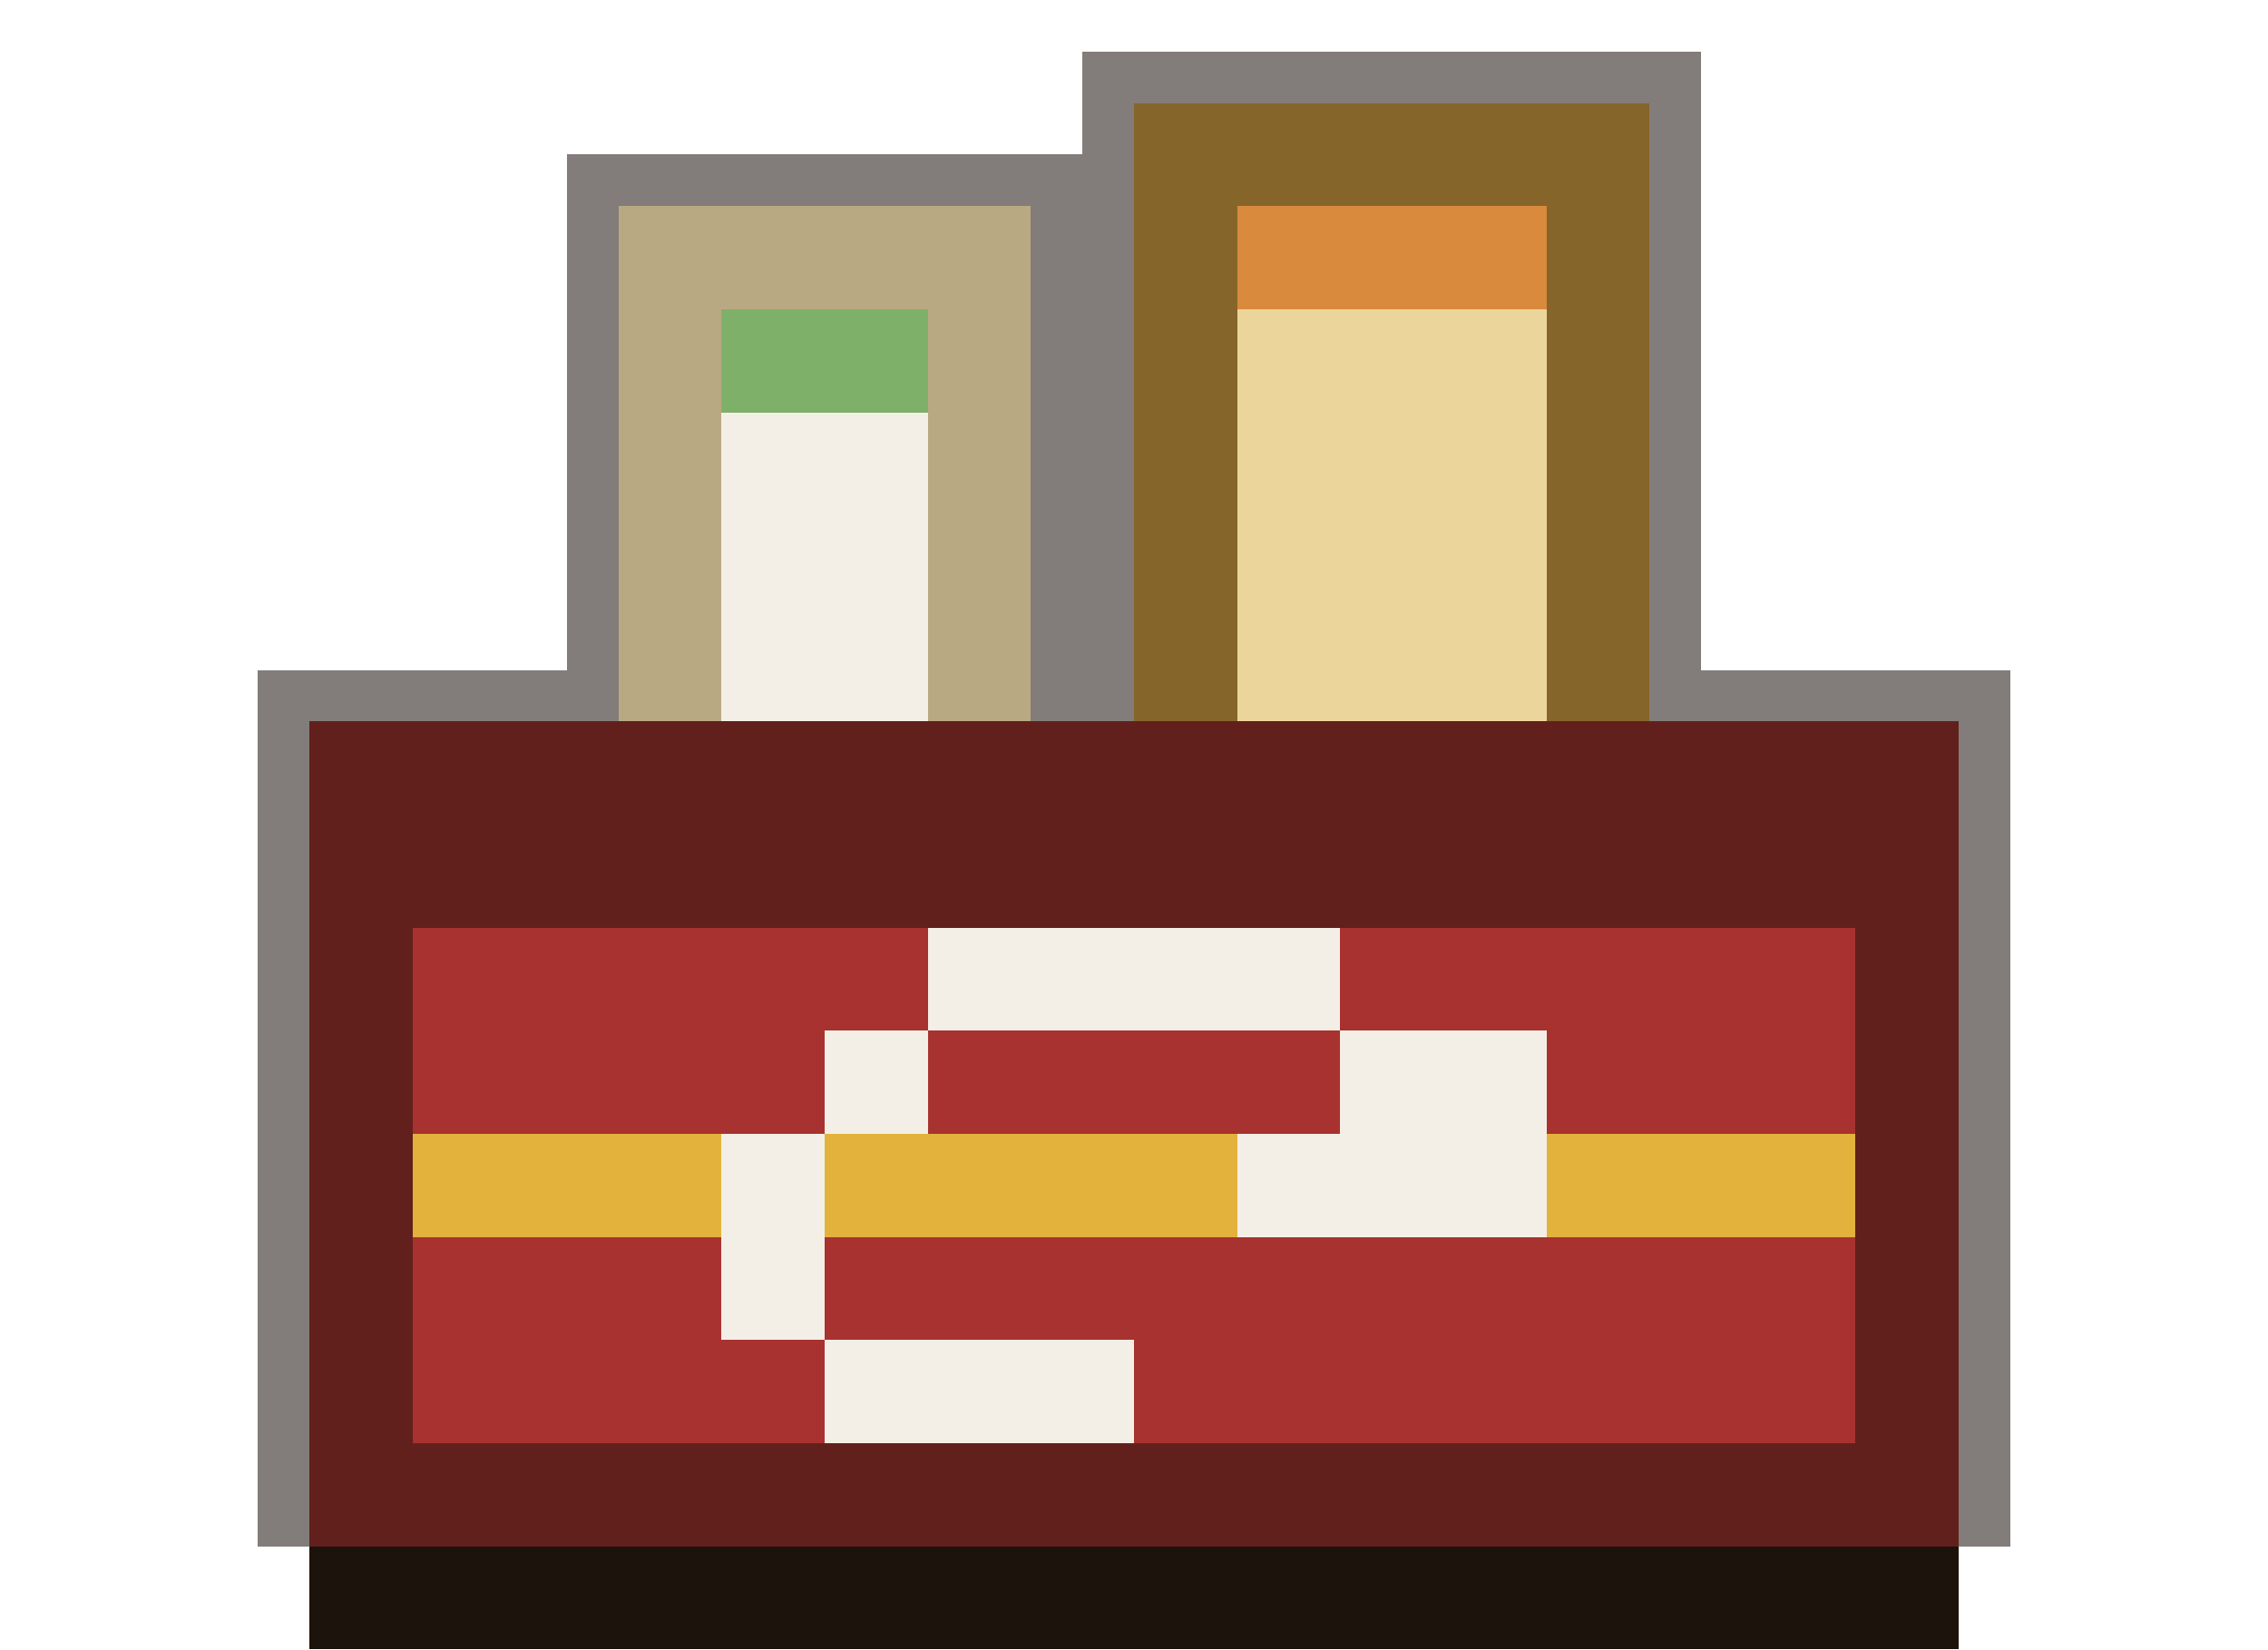
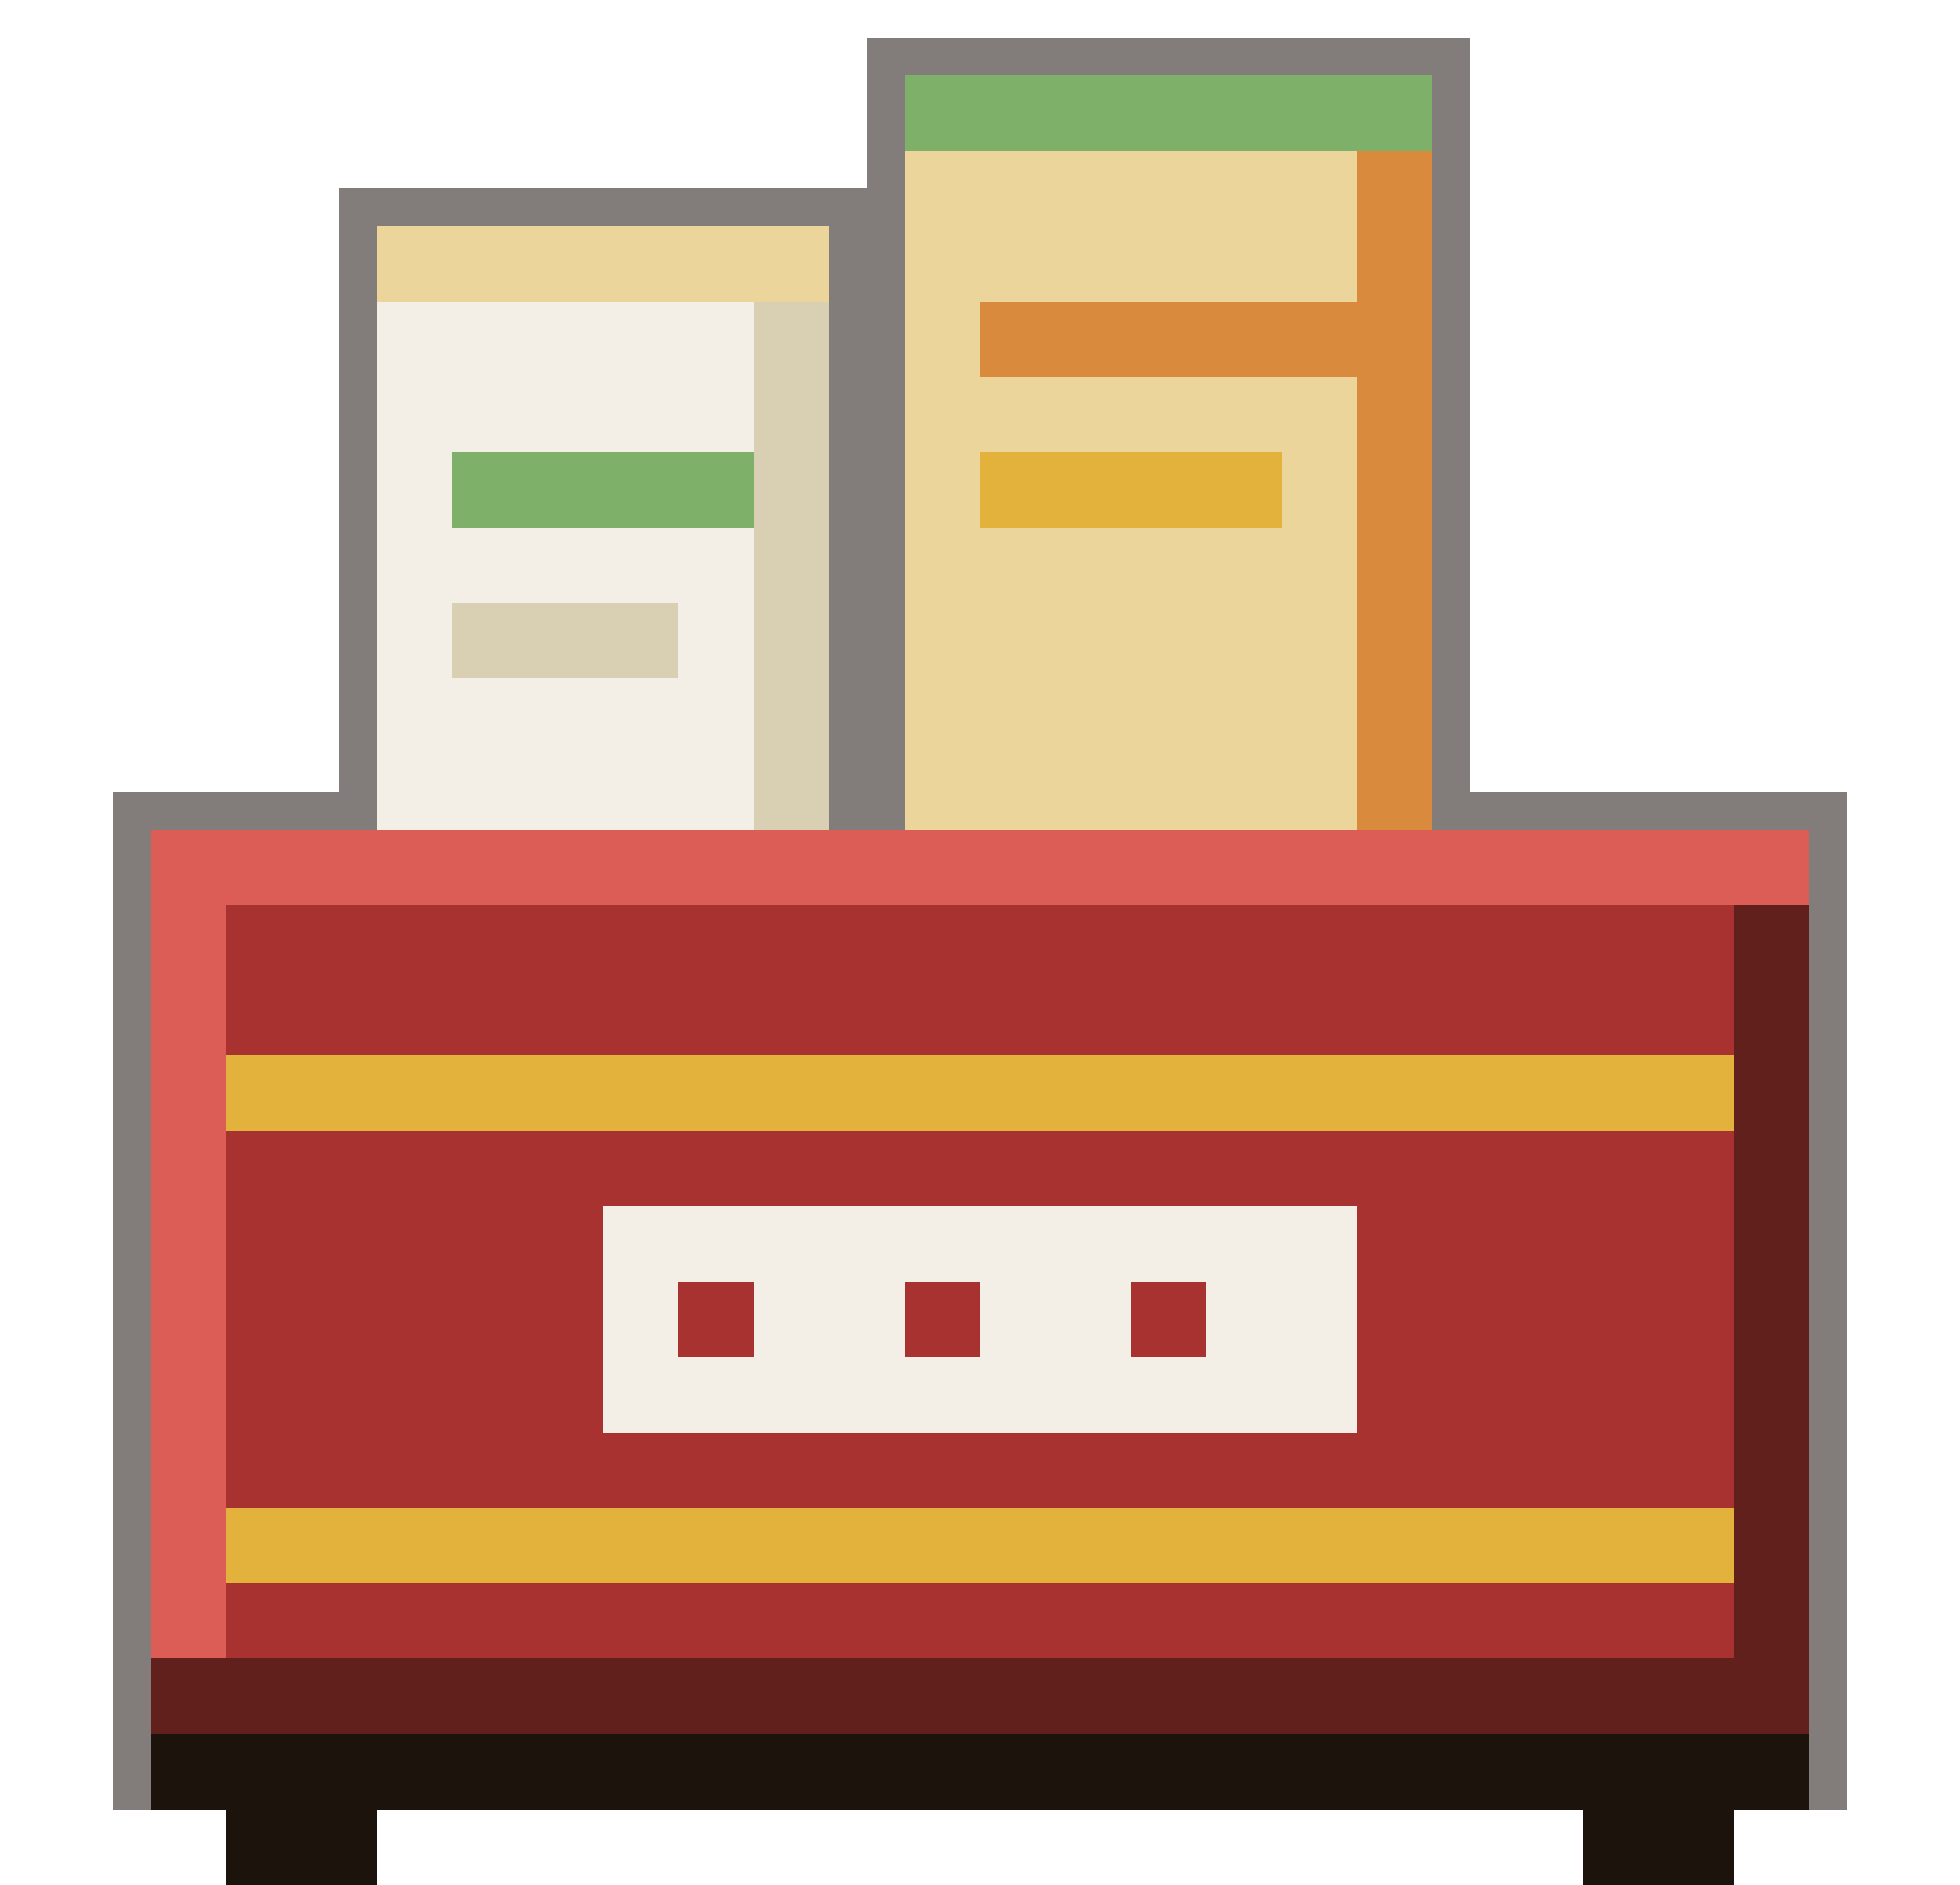
- <svg xmlns="http://www.w3.org/2000/svg" viewBox="0 0 44 32" width="88" height="64" shape-rendering="crispEdges">
-   <rect x="21" y="1" width="12" height="1" fill="#1b130c" opacity="0.55" />
-   <rect x="21" y="2" width="1" height="1" fill="#1b130c" opacity="0.55" />
-   <rect x="22" y="2" width="10" height="1" fill="#86652a" />
-   <rect x="32" y="2" width="1" height="1" fill="#1b130c" opacity="0.55" />
-   <rect x="11" y="3" width="11" height="1" fill="#1b130c" opacity="0.55" />
-   <rect x="22" y="3" width="10" height="1" fill="#86652a" />
-   <rect x="32" y="3" width="1" height="1" fill="#1b130c" opacity="0.55" />
-   <rect x="11" y="4" width="1" height="1" fill="#1b130c" opacity="0.55" />
-   <rect x="12" y="4" width="8" height="1" fill="#b9a982" />
-   <rect x="20" y="4" width="2" height="1" fill="#1b130c" opacity="0.55" />
-   <rect x="22" y="4" width="2" height="1" fill="#86652a" />
-   <rect x="24" y="4" width="6" height="1" fill="#d98a3d" />
-   <rect x="30" y="4" width="2" height="1" fill="#86652a" />
-   <rect x="32" y="4" width="1" height="1" fill="#1b130c" opacity="0.55" />
-   <rect x="11" y="5" width="1" height="1" fill="#1b130c" opacity="0.55" />
-   <rect x="12" y="5" width="8" height="1" fill="#b9a982" />
-   <rect x="20" y="5" width="2" height="1" fill="#1b130c" opacity="0.55" />
-   <rect x="22" y="5" width="2" height="1" fill="#86652a" />
-   <rect x="24" y="5" width="6" height="1" fill="#d98a3d" />
-   <rect x="30" y="5" width="2" height="1" fill="#86652a" />
-   <rect x="32" y="5" width="1" height="1" fill="#1b130c" opacity="0.55" />
-   <rect x="11" y="6" width="1" height="1" fill="#1b130c" opacity="0.55" />
-   <rect x="12" y="6" width="2" height="1" fill="#b9a982" />
-   <rect x="14" y="6" width="4" height="1" fill="#7fb069" />
-   <rect x="18" y="6" width="2" height="1" fill="#b9a982" />
-   <rect x="20" y="6" width="2" height="1" fill="#1b130c" opacity="0.55" />
-   <rect x="22" y="6" width="2" height="1" fill="#86652a" />
-   <rect x="24" y="6" width="6" height="1" fill="#ecd59a" />
-   <rect x="30" y="6" width="2" height="1" fill="#86652a" />
-   <rect x="32" y="6" width="1" height="1" fill="#1b130c" opacity="0.55" />
-   <rect x="11" y="7" width="1" height="1" fill="#1b130c" opacity="0.55" />
-   <rect x="12" y="7" width="2" height="1" fill="#b9a982" />
-   <rect x="14" y="7" width="4" height="1" fill="#7fb069" />
-   <rect x="18" y="7" width="2" height="1" fill="#b9a982" />
-   <rect x="20" y="7" width="2" height="1" fill="#1b130c" opacity="0.55" />
-   <rect x="22" y="7" width="2" height="1" fill="#86652a" />
-   <rect x="24" y="7" width="6" height="1" fill="#ecd59a" />
-   <rect x="30" y="7" width="2" height="1" fill="#86652a" />
-   <rect x="32" y="7" width="1" height="1" fill="#1b130c" opacity="0.55" />
-   <rect x="11" y="8" width="1" height="1" fill="#1b130c" opacity="0.55" />
-   <rect x="12" y="8" width="2" height="1" fill="#b9a982" />
-   <rect x="14" y="8" width="4" height="1" fill="#f4efe6" />
-   <rect x="18" y="8" width="2" height="1" fill="#b9a982" />
-   <rect x="20" y="8" width="2" height="1" fill="#1b130c" opacity="0.55" />
-   <rect x="22" y="8" width="2" height="1" fill="#86652a" />
-   <rect x="24" y="8" width="6" height="1" fill="#ecd59a" />
-   <rect x="30" y="8" width="2" height="1" fill="#86652a" />
-   <rect x="32" y="8" width="1" height="1" fill="#1b130c" opacity="0.55" />
-   <rect x="11" y="9" width="1" height="1" fill="#1b130c" opacity="0.55" />
-   <rect x="12" y="9" width="2" height="1" fill="#b9a982" />
-   <rect x="14" y="9" width="4" height="1" fill="#f4efe6" />
-   <rect x="18" y="9" width="2" height="1" fill="#b9a982" />
-   <rect x="20" y="9" width="2" height="1" fill="#1b130c" opacity="0.55" />
-   <rect x="22" y="9" width="2" height="1" fill="#86652a" />
-   <rect x="24" y="9" width="6" height="1" fill="#ecd59a" />
-   <rect x="30" y="9" width="2" height="1" fill="#86652a" />
-   <rect x="32" y="9" width="1" height="1" fill="#1b130c" opacity="0.55" />
-   <rect x="11" y="10" width="1" height="1" fill="#1b130c" opacity="0.55" />
-   <rect x="12" y="10" width="2" height="1" fill="#b9a982" />
-   <rect x="14" y="10" width="4" height="1" fill="#f4efe6" />
-   <rect x="18" y="10" width="2" height="1" fill="#b9a982" />
-   <rect x="20" y="10" width="2" height="1" fill="#1b130c" opacity="0.55" />
-   <rect x="22" y="10" width="2" height="1" fill="#86652a" />
-   <rect x="24" y="10" width="6" height="1" fill="#ecd59a" />
-   <rect x="30" y="10" width="2" height="1" fill="#86652a" />
-   <rect x="32" y="10" width="1" height="1" fill="#1b130c" opacity="0.55" />
-   <rect x="11" y="11" width="1" height="1" fill="#1b130c" opacity="0.55" />
-   <rect x="12" y="11" width="2" height="1" fill="#b9a982" />
-   <rect x="14" y="11" width="4" height="1" fill="#f4efe6" />
-   <rect x="18" y="11" width="2" height="1" fill="#b9a982" />
-   <rect x="20" y="11" width="2" height="1" fill="#1b130c" opacity="0.55" />
-   <rect x="22" y="11" width="2" height="1" fill="#86652a" />
-   <rect x="24" y="11" width="6" height="1" fill="#ecd59a" />
-   <rect x="30" y="11" width="2" height="1" fill="#86652a" />
-   <rect x="32" y="11" width="1" height="1" fill="#1b130c" opacity="0.55" />
-   <rect x="11" y="12" width="1" height="1" fill="#1b130c" opacity="0.55" />
-   <rect x="12" y="12" width="2" height="1" fill="#b9a982" />
-   <rect x="14" y="12" width="4" height="1" fill="#f4efe6" />
-   <rect x="18" y="12" width="2" height="1" fill="#b9a982" />
-   <rect x="20" y="12" width="2" height="1" fill="#1b130c" opacity="0.55" />
-   <rect x="22" y="12" width="2" height="1" fill="#86652a" />
-   <rect x="24" y="12" width="6" height="1" fill="#ecd59a" />
-   <rect x="30" y="12" width="2" height="1" fill="#86652a" />
-   <rect x="32" y="12" width="1" height="1" fill="#1b130c" opacity="0.55" />
-   <rect x="5" y="13" width="7" height="1" fill="#1b130c" opacity="0.55" />
-   <rect x="12" y="13" width="2" height="1" fill="#b9a982" />
-   <rect x="14" y="13" width="4" height="1" fill="#f4efe6" />
-   <rect x="18" y="13" width="2" height="1" fill="#b9a982" />
-   <rect x="20" y="13" width="2" height="1" fill="#1b130c" opacity="0.55" />
-   <rect x="22" y="13" width="2" height="1" fill="#86652a" />
-   <rect x="24" y="13" width="6" height="1" fill="#ecd59a" />
-   <rect x="30" y="13" width="2" height="1" fill="#86652a" />
-   <rect x="32" y="13" width="7" height="1" fill="#1b130c" opacity="0.55" />
-   <rect x="5" y="14" width="1" height="1" fill="#1b130c" opacity="0.55" />
-   <rect x="6" y="14" width="32" height="1" fill="#62201c" />
+ <svg xmlns="http://www.w3.org/2000/svg" viewBox="0 0 52 50" width="104" height="100" shape-rendering="crispEdges">
+   <rect x="23" y="1" width="16" height="1" fill="#1b130c" opacity="0.55" />
+   <rect x="23" y="2" width="1" height="1" fill="#1b130c" opacity="0.55" />
+   <rect x="24" y="2" width="14" height="1" fill="#7fb069" />
+   <rect x="38" y="2" width="1" height="1" fill="#1b130c" opacity="0.55" />
+   <rect x="23" y="3" width="1" height="1" fill="#1b130c" opacity="0.55" />
+   <rect x="24" y="3" width="14" height="1" fill="#7fb069" />
+   <rect x="38" y="3" width="1" height="1" fill="#1b130c" opacity="0.55" />
+   <rect x="23" y="4" width="1" height="1" fill="#1b130c" opacity="0.55" />
+   <rect x="24" y="4" width="12" height="1" fill="#ecd59a" />
+   <rect x="36" y="4" width="2" height="1" fill="#d98a3d" />
+   <rect x="38" y="4" width="1" height="1" fill="#1b130c" opacity="0.55" />
+   <rect x="9" y="5" width="15" height="1" fill="#1b130c" opacity="0.55" />
+   <rect x="24" y="5" width="12" height="1" fill="#ecd59a" />
+   <rect x="36" y="5" width="2" height="1" fill="#d98a3d" />
+   <rect x="38" y="5" width="1" height="1" fill="#1b130c" opacity="0.55" />
+   <rect x="9" y="6" width="1" height="1" fill="#1b130c" opacity="0.55" />
+   <rect x="10" y="6" width="12" height="1" fill="#ecd59a" />
+   <rect x="22" y="6" width="2" height="1" fill="#1b130c" opacity="0.55" />
+   <rect x="24" y="6" width="12" height="1" fill="#ecd59a" />
+   <rect x="36" y="6" width="2" height="1" fill="#d98a3d" />
+   <rect x="38" y="6" width="1" height="1" fill="#1b130c" opacity="0.55" />
+   <rect x="9" y="7" width="1" height="1" fill="#1b130c" opacity="0.55" />
+   <rect x="10" y="7" width="12" height="1" fill="#ecd59a" />
+   <rect x="22" y="7" width="2" height="1" fill="#1b130c" opacity="0.55" />
+   <rect x="24" y="7" width="12" height="1" fill="#ecd59a" />
+   <rect x="36" y="7" width="2" height="1" fill="#d98a3d" />
+   <rect x="38" y="7" width="1" height="1" fill="#1b130c" opacity="0.55" />
+   <rect x="9" y="8" width="1" height="1" fill="#1b130c" opacity="0.55" />
+   <rect x="10" y="8" width="10" height="1" fill="#f4efe6" />
+   <rect x="20" y="8" width="2" height="1" fill="#d9cfb2" />
+   <rect x="22" y="8" width="2" height="1" fill="#1b130c" opacity="0.55" />
+   <rect x="24" y="8" width="2" height="1" fill="#ecd59a" />
+   <rect x="26" y="8" width="12" height="1" fill="#d98a3d" />
+   <rect x="38" y="8" width="1" height="1" fill="#1b130c" opacity="0.55" />
+   <rect x="9" y="9" width="1" height="1" fill="#1b130c" opacity="0.55" />
+   <rect x="10" y="9" width="10" height="1" fill="#f4efe6" />
+   <rect x="20" y="9" width="2" height="1" fill="#d9cfb2" />
+   <rect x="22" y="9" width="2" height="1" fill="#1b130c" opacity="0.55" />
+   <rect x="24" y="9" width="2" height="1" fill="#ecd59a" />
+   <rect x="26" y="9" width="12" height="1" fill="#d98a3d" />
+   <rect x="38" y="9" width="1" height="1" fill="#1b130c" opacity="0.55" />
+   <rect x="9" y="10" width="1" height="1" fill="#1b130c" opacity="0.55" />
+   <rect x="10" y="10" width="10" height="1" fill="#f4efe6" />
+   <rect x="20" y="10" width="2" height="1" fill="#d9cfb2" />
+   <rect x="22" y="10" width="2" height="1" fill="#1b130c" opacity="0.55" />
+   <rect x="24" y="10" width="12" height="1" fill="#ecd59a" />
+   <rect x="36" y="10" width="2" height="1" fill="#d98a3d" />
+   <rect x="38" y="10" width="1" height="1" fill="#1b130c" opacity="0.55" />
+   <rect x="9" y="11" width="1" height="1" fill="#1b130c" opacity="0.55" />
+   <rect x="10" y="11" width="10" height="1" fill="#f4efe6" />
+   <rect x="20" y="11" width="2" height="1" fill="#d9cfb2" />
+   <rect x="22" y="11" width="2" height="1" fill="#1b130c" opacity="0.55" />
+   <rect x="24" y="11" width="12" height="1" fill="#ecd59a" />
+   <rect x="36" y="11" width="2" height="1" fill="#d98a3d" />
+   <rect x="38" y="11" width="1" height="1" fill="#1b130c" opacity="0.55" />
+   <rect x="9" y="12" width="1" height="1" fill="#1b130c" opacity="0.55" />
+   <rect x="10" y="12" width="2" height="1" fill="#f4efe6" />
+   <rect x="12" y="12" width="8" height="1" fill="#7fb069" />
+   <rect x="20" y="12" width="2" height="1" fill="#d9cfb2" />
+   <rect x="22" y="12" width="2" height="1" fill="#1b130c" opacity="0.55" />
+   <rect x="24" y="12" width="2" height="1" fill="#ecd59a" />
+   <rect x="26" y="12" width="8" height="1" fill="#e3b23c" />
+   <rect x="34" y="12" width="2" height="1" fill="#ecd59a" />
+   <rect x="36" y="12" width="2" height="1" fill="#d98a3d" />
+   <rect x="38" y="12" width="1" height="1" fill="#1b130c" opacity="0.55" />
+   <rect x="9" y="13" width="1" height="1" fill="#1b130c" opacity="0.55" />
+   <rect x="10" y="13" width="2" height="1" fill="#f4efe6" />
+   <rect x="12" y="13" width="8" height="1" fill="#7fb069" />
+   <rect x="20" y="13" width="2" height="1" fill="#d9cfb2" />
+   <rect x="22" y="13" width="2" height="1" fill="#1b130c" opacity="0.55" />
+   <rect x="24" y="13" width="2" height="1" fill="#ecd59a" />
+   <rect x="26" y="13" width="8" height="1" fill="#e3b23c" />
+   <rect x="34" y="13" width="2" height="1" fill="#ecd59a" />
+   <rect x="36" y="13" width="2" height="1" fill="#d98a3d" />
+   <rect x="38" y="13" width="1" height="1" fill="#1b130c" opacity="0.55" />
+   <rect x="9" y="14" width="1" height="1" fill="#1b130c" opacity="0.55" />
+   <rect x="10" y="14" width="10" height="1" fill="#f4efe6" />
+   <rect x="20" y="14" width="2" height="1" fill="#d9cfb2" />
+   <rect x="22" y="14" width="2" height="1" fill="#1b130c" opacity="0.55" />
+   <rect x="24" y="14" width="12" height="1" fill="#ecd59a" />
+   <rect x="36" y="14" width="2" height="1" fill="#d98a3d" />
  <rect x="38" y="14" width="1" height="1" fill="#1b130c" opacity="0.55" />
-   <rect x="5" y="15" width="1" height="1" fill="#1b130c" opacity="0.55" />
-   <rect x="6" y="15" width="32" height="1" fill="#62201c" />
+   <rect x="9" y="15" width="1" height="1" fill="#1b130c" opacity="0.55" />
+   <rect x="10" y="15" width="10" height="1" fill="#f4efe6" />
+   <rect x="20" y="15" width="2" height="1" fill="#d9cfb2" />
+   <rect x="22" y="15" width="2" height="1" fill="#1b130c" opacity="0.55" />
+   <rect x="24" y="15" width="12" height="1" fill="#ecd59a" />
+   <rect x="36" y="15" width="2" height="1" fill="#d98a3d" />
  <rect x="38" y="15" width="1" height="1" fill="#1b130c" opacity="0.55" />
-   <rect x="5" y="16" width="1" height="1" fill="#1b130c" opacity="0.55" />
-   <rect x="6" y="16" width="32" height="1" fill="#62201c" />
+   <rect x="9" y="16" width="1" height="1" fill="#1b130c" opacity="0.55" />
+   <rect x="10" y="16" width="2" height="1" fill="#f4efe6" />
+   <rect x="12" y="16" width="6" height="1" fill="#d9cfb2" />
+   <rect x="18" y="16" width="2" height="1" fill="#f4efe6" />
+   <rect x="20" y="16" width="2" height="1" fill="#d9cfb2" />
+   <rect x="22" y="16" width="2" height="1" fill="#1b130c" opacity="0.55" />
+   <rect x="24" y="16" width="12" height="1" fill="#ecd59a" />
+   <rect x="36" y="16" width="2" height="1" fill="#d98a3d" />
  <rect x="38" y="16" width="1" height="1" fill="#1b130c" opacity="0.55" />
-   <rect x="5" y="17" width="1" height="1" fill="#1b130c" opacity="0.55" />
-   <rect x="6" y="17" width="32" height="1" fill="#62201c" />
+   <rect x="9" y="17" width="1" height="1" fill="#1b130c" opacity="0.55" />
+   <rect x="10" y="17" width="2" height="1" fill="#f4efe6" />
+   <rect x="12" y="17" width="6" height="1" fill="#d9cfb2" />
+   <rect x="18" y="17" width="2" height="1" fill="#f4efe6" />
+   <rect x="20" y="17" width="2" height="1" fill="#d9cfb2" />
+   <rect x="22" y="17" width="2" height="1" fill="#1b130c" opacity="0.55" />
+   <rect x="24" y="17" width="12" height="1" fill="#ecd59a" />
+   <rect x="36" y="17" width="2" height="1" fill="#d98a3d" />
  <rect x="38" y="17" width="1" height="1" fill="#1b130c" opacity="0.55" />
-   <rect x="5" y="18" width="1" height="1" fill="#1b130c" opacity="0.55" />
-   <rect x="6" y="18" width="2" height="1" fill="#62201c" />
-   <rect x="8" y="18" width="10" height="1" fill="#a8322f" />
-   <rect x="18" y="18" width="8" height="1" fill="#f4efe6" />
-   <rect x="26" y="18" width="10" height="1" fill="#a8322f" />
-   <rect x="36" y="18" width="2" height="1" fill="#62201c" />
+   <rect x="9" y="18" width="1" height="1" fill="#1b130c" opacity="0.55" />
+   <rect x="10" y="18" width="10" height="1" fill="#f4efe6" />
+   <rect x="20" y="18" width="2" height="1" fill="#d9cfb2" />
+   <rect x="22" y="18" width="2" height="1" fill="#1b130c" opacity="0.55" />
+   <rect x="24" y="18" width="12" height="1" fill="#ecd59a" />
+   <rect x="36" y="18" width="2" height="1" fill="#d98a3d" />
  <rect x="38" y="18" width="1" height="1" fill="#1b130c" opacity="0.55" />
-   <rect x="5" y="19" width="1" height="1" fill="#1b130c" opacity="0.55" />
-   <rect x="6" y="19" width="2" height="1" fill="#62201c" />
-   <rect x="8" y="19" width="10" height="1" fill="#a8322f" />
-   <rect x="18" y="19" width="8" height="1" fill="#f4efe6" />
-   <rect x="26" y="19" width="10" height="1" fill="#a8322f" />
-   <rect x="36" y="19" width="2" height="1" fill="#62201c" />
+   <rect x="9" y="19" width="1" height="1" fill="#1b130c" opacity="0.55" />
+   <rect x="10" y="19" width="10" height="1" fill="#f4efe6" />
+   <rect x="20" y="19" width="2" height="1" fill="#d9cfb2" />
+   <rect x="22" y="19" width="2" height="1" fill="#1b130c" opacity="0.55" />
+   <rect x="24" y="19" width="12" height="1" fill="#ecd59a" />
+   <rect x="36" y="19" width="2" height="1" fill="#d98a3d" />
  <rect x="38" y="19" width="1" height="1" fill="#1b130c" opacity="0.55" />
-   <rect x="5" y="20" width="1" height="1" fill="#1b130c" opacity="0.55" />
-   <rect x="6" y="20" width="2" height="1" fill="#62201c" />
-   <rect x="8" y="20" width="8" height="1" fill="#a8322f" />
-   <rect x="16" y="20" width="2" height="1" fill="#f4efe6" />
-   <rect x="18" y="20" width="8" height="1" fill="#a8322f" />
-   <rect x="26" y="20" width="4" height="1" fill="#f4efe6" />
-   <rect x="30" y="20" width="6" height="1" fill="#a8322f" />
-   <rect x="36" y="20" width="2" height="1" fill="#62201c" />
+   <rect x="9" y="20" width="1" height="1" fill="#1b130c" opacity="0.55" />
+   <rect x="10" y="20" width="10" height="1" fill="#f4efe6" />
+   <rect x="20" y="20" width="2" height="1" fill="#d9cfb2" />
+   <rect x="22" y="20" width="2" height="1" fill="#1b130c" opacity="0.55" />
+   <rect x="24" y="20" width="12" height="1" fill="#ecd59a" />
+   <rect x="36" y="20" width="2" height="1" fill="#d98a3d" />
  <rect x="38" y="20" width="1" height="1" fill="#1b130c" opacity="0.55" />
-   <rect x="5" y="21" width="1" height="1" fill="#1b130c" opacity="0.55" />
-   <rect x="6" y="21" width="2" height="1" fill="#62201c" />
-   <rect x="8" y="21" width="8" height="1" fill="#a8322f" />
-   <rect x="16" y="21" width="2" height="1" fill="#f4efe6" />
-   <rect x="18" y="21" width="8" height="1" fill="#a8322f" />
-   <rect x="26" y="21" width="4" height="1" fill="#f4efe6" />
-   <rect x="30" y="21" width="6" height="1" fill="#a8322f" />
-   <rect x="36" y="21" width="2" height="1" fill="#62201c" />
-   <rect x="38" y="21" width="1" height="1" fill="#1b130c" opacity="0.55" />
-   <rect x="5" y="22" width="1" height="1" fill="#1b130c" opacity="0.55" />
-   <rect x="6" y="22" width="2" height="1" fill="#62201c" />
-   <rect x="8" y="22" width="6" height="1" fill="#e3b23c" />
-   <rect x="14" y="22" width="2" height="1" fill="#f4efe6" />
-   <rect x="16" y="22" width="8" height="1" fill="#e3b23c" />
-   <rect x="24" y="22" width="6" height="1" fill="#f4efe6" />
-   <rect x="30" y="22" width="6" height="1" fill="#e3b23c" />
-   <rect x="36" y="22" width="2" height="1" fill="#62201c" />
-   <rect x="38" y="22" width="1" height="1" fill="#1b130c" opacity="0.55" />
-   <rect x="5" y="23" width="1" height="1" fill="#1b130c" opacity="0.55" />
-   <rect x="6" y="23" width="2" height="1" fill="#62201c" />
-   <rect x="8" y="23" width="6" height="1" fill="#e3b23c" />
-   <rect x="14" y="23" width="2" height="1" fill="#f4efe6" />
-   <rect x="16" y="23" width="8" height="1" fill="#e3b23c" />
-   <rect x="24" y="23" width="6" height="1" fill="#f4efe6" />
-   <rect x="30" y="23" width="6" height="1" fill="#e3b23c" />
-   <rect x="36" y="23" width="2" height="1" fill="#62201c" />
-   <rect x="38" y="23" width="1" height="1" fill="#1b130c" opacity="0.55" />
-   <rect x="5" y="24" width="1" height="1" fill="#1b130c" opacity="0.55" />
-   <rect x="6" y="24" width="2" height="1" fill="#62201c" />
-   <rect x="8" y="24" width="6" height="1" fill="#a8322f" />
-   <rect x="14" y="24" width="2" height="1" fill="#f4efe6" />
-   <rect x="16" y="24" width="20" height="1" fill="#a8322f" />
-   <rect x="36" y="24" width="2" height="1" fill="#62201c" />
-   <rect x="38" y="24" width="1" height="1" fill="#1b130c" opacity="0.55" />
-   <rect x="5" y="25" width="1" height="1" fill="#1b130c" opacity="0.55" />
-   <rect x="6" y="25" width="2" height="1" fill="#62201c" />
-   <rect x="8" y="25" width="6" height="1" fill="#a8322f" />
-   <rect x="14" y="25" width="2" height="1" fill="#f4efe6" />
-   <rect x="16" y="25" width="20" height="1" fill="#a8322f" />
-   <rect x="36" y="25" width="2" height="1" fill="#62201c" />
-   <rect x="38" y="25" width="1" height="1" fill="#1b130c" opacity="0.55" />
-   <rect x="5" y="26" width="1" height="1" fill="#1b130c" opacity="0.55" />
-   <rect x="6" y="26" width="2" height="1" fill="#62201c" />
-   <rect x="8" y="26" width="8" height="1" fill="#a8322f" />
-   <rect x="16" y="26" width="6" height="1" fill="#f4efe6" />
-   <rect x="22" y="26" width="14" height="1" fill="#a8322f" />
-   <rect x="36" y="26" width="2" height="1" fill="#62201c" />
-   <rect x="38" y="26" width="1" height="1" fill="#1b130c" opacity="0.55" />
-   <rect x="5" y="27" width="1" height="1" fill="#1b130c" opacity="0.55" />
-   <rect x="6" y="27" width="2" height="1" fill="#62201c" />
-   <rect x="8" y="27" width="8" height="1" fill="#a8322f" />
-   <rect x="16" y="27" width="6" height="1" fill="#f4efe6" />
-   <rect x="22" y="27" width="14" height="1" fill="#a8322f" />
-   <rect x="36" y="27" width="2" height="1" fill="#62201c" />
-   <rect x="38" y="27" width="1" height="1" fill="#1b130c" opacity="0.55" />
-   <rect x="5" y="28" width="1" height="1" fill="#1b130c" opacity="0.55" />
-   <rect x="6" y="28" width="32" height="1" fill="#62201c" />
-   <rect x="38" y="28" width="1" height="1" fill="#1b130c" opacity="0.55" />
-   <rect x="5" y="29" width="1" height="1" fill="#1b130c" opacity="0.55" />
-   <rect x="6" y="29" width="32" height="1" fill="#62201c" />
-   <rect x="38" y="29" width="1" height="1" fill="#1b130c" opacity="0.55" />
-   <rect x="6" y="30" width="32" height="1" fill="#1b130c" />
-   <rect x="6" y="31" width="32" height="1" fill="#1b130c" />
+   <rect x="3" y="21" width="7" height="1" fill="#1b130c" opacity="0.55" />
+   <rect x="10" y="21" width="10" height="1" fill="#f4efe6" />
+   <rect x="20" y="21" width="2" height="1" fill="#d9cfb2" />
+   <rect x="22" y="21" width="2" height="1" fill="#1b130c" opacity="0.55" />
+   <rect x="24" y="21" width="12" height="1" fill="#ecd59a" />
+   <rect x="36" y="21" width="2" height="1" fill="#d98a3d" />
+   <rect x="38" y="21" width="11" height="1" fill="#1b130c" opacity="0.55" />
+   <rect x="3" y="22" width="1" height="1" fill="#1b130c" opacity="0.55" />
+   <rect x="4" y="22" width="44" height="1" fill="#dc5d55" />
+   <rect x="48" y="22" width="1" height="1" fill="#1b130c" opacity="0.55" />
+   <rect x="3" y="23" width="1" height="1" fill="#1b130c" opacity="0.55" />
+   <rect x="4" y="23" width="44" height="1" fill="#dc5d55" />
+   <rect x="48" y="23" width="1" height="1" fill="#1b130c" opacity="0.55" />
+   <rect x="3" y="24" width="1" height="1" fill="#1b130c" opacity="0.55" />
+   <rect x="4" y="24" width="2" height="1" fill="#dc5d55" />
+   <rect x="6" y="24" width="40" height="1" fill="#a8322f" />
+   <rect x="46" y="24" width="2" height="1" fill="#62201c" />
+   <rect x="48" y="24" width="1" height="1" fill="#1b130c" opacity="0.55" />
+   <rect x="3" y="25" width="1" height="1" fill="#1b130c" opacity="0.55" />
+   <rect x="4" y="25" width="2" height="1" fill="#dc5d55" />
+   <rect x="6" y="25" width="40" height="1" fill="#a8322f" />
+   <rect x="46" y="25" width="2" height="1" fill="#62201c" />
+   <rect x="48" y="25" width="1" height="1" fill="#1b130c" opacity="0.55" />
+   <rect x="3" y="26" width="1" height="1" fill="#1b130c" opacity="0.55" />
+   <rect x="4" y="26" width="2" height="1" fill="#dc5d55" />
+   <rect x="6" y="26" width="40" height="1" fill="#a8322f" />
+   <rect x="46" y="26" width="2" height="1" fill="#62201c" />
+   <rect x="48" y="26" width="1" height="1" fill="#1b130c" opacity="0.55" />
+   <rect x="3" y="27" width="1" height="1" fill="#1b130c" opacity="0.55" />
+   <rect x="4" y="27" width="2" height="1" fill="#dc5d55" />
+   <rect x="6" y="27" width="40" height="1" fill="#a8322f" />
+   <rect x="46" y="27" width="2" height="1" fill="#62201c" />
+   <rect x="48" y="27" width="1" height="1" fill="#1b130c" opacity="0.55" />
+   <rect x="3" y="28" width="1" height="1" fill="#1b130c" opacity="0.55" />
+   <rect x="4" y="28" width="2" height="1" fill="#dc5d55" />
+   <rect x="6" y="28" width="40" height="1" fill="#e3b23c" />
+   <rect x="46" y="28" width="2" height="1" fill="#62201c" />
+   <rect x="48" y="28" width="1" height="1" fill="#1b130c" opacity="0.55" />
+   <rect x="3" y="29" width="1" height="1" fill="#1b130c" opacity="0.55" />
+   <rect x="4" y="29" width="2" height="1" fill="#dc5d55" />
+   <rect x="6" y="29" width="40" height="1" fill="#e3b23c" />
+   <rect x="46" y="29" width="2" height="1" fill="#62201c" />
+   <rect x="48" y="29" width="1" height="1" fill="#1b130c" opacity="0.55" />
+   <rect x="3" y="30" width="1" height="1" fill="#1b130c" opacity="0.55" />
+   <rect x="4" y="30" width="2" height="1" fill="#dc5d55" />
+   <rect x="6" y="30" width="40" height="1" fill="#a8322f" />
+   <rect x="46" y="30" width="2" height="1" fill="#62201c" />
+   <rect x="48" y="30" width="1" height="1" fill="#1b130c" opacity="0.55" />
+   <rect x="3" y="31" width="1" height="1" fill="#1b130c" opacity="0.55" />
+   <rect x="4" y="31" width="2" height="1" fill="#dc5d55" />
+   <rect x="6" y="31" width="40" height="1" fill="#a8322f" />
+   <rect x="46" y="31" width="2" height="1" fill="#62201c" />
+   <rect x="48" y="31" width="1" height="1" fill="#1b130c" opacity="0.55" />
+   <rect x="3" y="32" width="1" height="1" fill="#1b130c" opacity="0.55" />
+   <rect x="4" y="32" width="2" height="1" fill="#dc5d55" />
+   <rect x="6" y="32" width="10" height="1" fill="#a8322f" />
+   <rect x="16" y="32" width="20" height="1" fill="#f4efe6" />
+   <rect x="36" y="32" width="10" height="1" fill="#a8322f" />
+   <rect x="46" y="32" width="2" height="1" fill="#62201c" />
+   <rect x="48" y="32" width="1" height="1" fill="#1b130c" opacity="0.55" />
+   <rect x="3" y="33" width="1" height="1" fill="#1b130c" opacity="0.55" />
+   <rect x="4" y="33" width="2" height="1" fill="#dc5d55" />
+   <rect x="6" y="33" width="10" height="1" fill="#a8322f" />
+   <rect x="16" y="33" width="20" height="1" fill="#f4efe6" />
+   <rect x="36" y="33" width="10" height="1" fill="#a8322f" />
+   <rect x="46" y="33" width="2" height="1" fill="#62201c" />
+   <rect x="48" y="33" width="1" height="1" fill="#1b130c" opacity="0.55" />
+   <rect x="3" y="34" width="1" height="1" fill="#1b130c" opacity="0.55" />
+   <rect x="4" y="34" width="2" height="1" fill="#dc5d55" />
+   <rect x="6" y="34" width="10" height="1" fill="#a8322f" />
+   <rect x="16" y="34" width="2" height="1" fill="#f4efe6" />
+   <rect x="18" y="34" width="2" height="1" fill="#a8322f" />
+   <rect x="20" y="34" width="4" height="1" fill="#f4efe6" />
+   <rect x="24" y="34" width="2" height="1" fill="#a8322f" />
+   <rect x="26" y="34" width="4" height="1" fill="#f4efe6" />
+   <rect x="30" y="34" width="2" height="1" fill="#a8322f" />
+   <rect x="32" y="34" width="4" height="1" fill="#f4efe6" />
+   <rect x="36" y="34" width="10" height="1" fill="#a8322f" />
+   <rect x="46" y="34" width="2" height="1" fill="#62201c" />
+   <rect x="48" y="34" width="1" height="1" fill="#1b130c" opacity="0.55" />
+   <rect x="3" y="35" width="1" height="1" fill="#1b130c" opacity="0.55" />
+   <rect x="4" y="35" width="2" height="1" fill="#dc5d55" />
+   <rect x="6" y="35" width="10" height="1" fill="#a8322f" />
+   <rect x="16" y="35" width="2" height="1" fill="#f4efe6" />
+   <rect x="18" y="35" width="2" height="1" fill="#a8322f" />
+   <rect x="20" y="35" width="4" height="1" fill="#f4efe6" />
+   <rect x="24" y="35" width="2" height="1" fill="#a8322f" />
+   <rect x="26" y="35" width="4" height="1" fill="#f4efe6" />
+   <rect x="30" y="35" width="2" height="1" fill="#a8322f" />
+   <rect x="32" y="35" width="4" height="1" fill="#f4efe6" />
+   <rect x="36" y="35" width="10" height="1" fill="#a8322f" />
+   <rect x="46" y="35" width="2" height="1" fill="#62201c" />
+   <rect x="48" y="35" width="1" height="1" fill="#1b130c" opacity="0.55" />
+   <rect x="3" y="36" width="1" height="1" fill="#1b130c" opacity="0.55" />
+   <rect x="4" y="36" width="2" height="1" fill="#dc5d55" />
+   <rect x="6" y="36" width="10" height="1" fill="#a8322f" />
+   <rect x="16" y="36" width="20" height="1" fill="#f4efe6" />
+   <rect x="36" y="36" width="10" height="1" fill="#a8322f" />
+   <rect x="46" y="36" width="2" height="1" fill="#62201c" />
+   <rect x="48" y="36" width="1" height="1" fill="#1b130c" opacity="0.55" />
+   <rect x="3" y="37" width="1" height="1" fill="#1b130c" opacity="0.55" />
+   <rect x="4" y="37" width="2" height="1" fill="#dc5d55" />
+   <rect x="6" y="37" width="10" height="1" fill="#a8322f" />
+   <rect x="16" y="37" width="20" height="1" fill="#f4efe6" />
+   <rect x="36" y="37" width="10" height="1" fill="#a8322f" />
+   <rect x="46" y="37" width="2" height="1" fill="#62201c" />
+   <rect x="48" y="37" width="1" height="1" fill="#1b130c" opacity="0.55" />
+   <rect x="3" y="38" width="1" height="1" fill="#1b130c" opacity="0.55" />
+   <rect x="4" y="38" width="2" height="1" fill="#dc5d55" />
+   <rect x="6" y="38" width="40" height="1" fill="#a8322f" />
+   <rect x="46" y="38" width="2" height="1" fill="#62201c" />
+   <rect x="48" y="38" width="1" height="1" fill="#1b130c" opacity="0.55" />
+   <rect x="3" y="39" width="1" height="1" fill="#1b130c" opacity="0.55" />
+   <rect x="4" y="39" width="2" height="1" fill="#dc5d55" />
+   <rect x="6" y="39" width="40" height="1" fill="#a8322f" />
+   <rect x="46" y="39" width="2" height="1" fill="#62201c" />
+   <rect x="48" y="39" width="1" height="1" fill="#1b130c" opacity="0.55" />
+   <rect x="3" y="40" width="1" height="1" fill="#1b130c" opacity="0.55" />
+   <rect x="4" y="40" width="2" height="1" fill="#dc5d55" />
+   <rect x="6" y="40" width="40" height="1" fill="#e3b23c" />
+   <rect x="46" y="40" width="2" height="1" fill="#62201c" />
+   <rect x="48" y="40" width="1" height="1" fill="#1b130c" opacity="0.55" />
+   <rect x="3" y="41" width="1" height="1" fill="#1b130c" opacity="0.55" />
+   <rect x="4" y="41" width="2" height="1" fill="#dc5d55" />
+   <rect x="6" y="41" width="40" height="1" fill="#e3b23c" />
+   <rect x="46" y="41" width="2" height="1" fill="#62201c" />
+   <rect x="48" y="41" width="1" height="1" fill="#1b130c" opacity="0.55" />
+   <rect x="3" y="42" width="1" height="1" fill="#1b130c" opacity="0.55" />
+   <rect x="4" y="42" width="2" height="1" fill="#dc5d55" />
+   <rect x="6" y="42" width="40" height="1" fill="#a8322f" />
+   <rect x="46" y="42" width="2" height="1" fill="#62201c" />
+   <rect x="48" y="42" width="1" height="1" fill="#1b130c" opacity="0.55" />
+   <rect x="3" y="43" width="1" height="1" fill="#1b130c" opacity="0.55" />
+   <rect x="4" y="43" width="2" height="1" fill="#dc5d55" />
+   <rect x="6" y="43" width="40" height="1" fill="#a8322f" />
+   <rect x="46" y="43" width="2" height="1" fill="#62201c" />
+   <rect x="48" y="43" width="1" height="1" fill="#1b130c" opacity="0.55" />
+   <rect x="3" y="44" width="1" height="1" fill="#1b130c" opacity="0.55" />
+   <rect x="4" y="44" width="44" height="1" fill="#62201c" />
+   <rect x="48" y="44" width="1" height="1" fill="#1b130c" opacity="0.55" />
+   <rect x="3" y="45" width="1" height="1" fill="#1b130c" opacity="0.55" />
+   <rect x="4" y="45" width="44" height="1" fill="#62201c" />
+   <rect x="48" y="45" width="1" height="1" fill="#1b130c" opacity="0.55" />
+   <rect x="3" y="46" width="1" height="1" fill="#1b130c" opacity="0.55" />
+   <rect x="4" y="46" width="44" height="1" fill="#1b130c" />
+   <rect x="48" y="46" width="1" height="1" fill="#1b130c" opacity="0.55" />
+   <rect x="3" y="47" width="1" height="1" fill="#1b130c" opacity="0.55" />
+   <rect x="4" y="47" width="44" height="1" fill="#1b130c" />
+   <rect x="48" y="47" width="1" height="1" fill="#1b130c" opacity="0.55" />
+   <rect x="6" y="48" width="4" height="1" fill="#1b130c" />
+   <rect x="42" y="48" width="4" height="1" fill="#1b130c" />
+   <rect x="6" y="49" width="4" height="1" fill="#1b130c" />
+   <rect x="42" y="49" width="4" height="1" fill="#1b130c" />
</svg>
